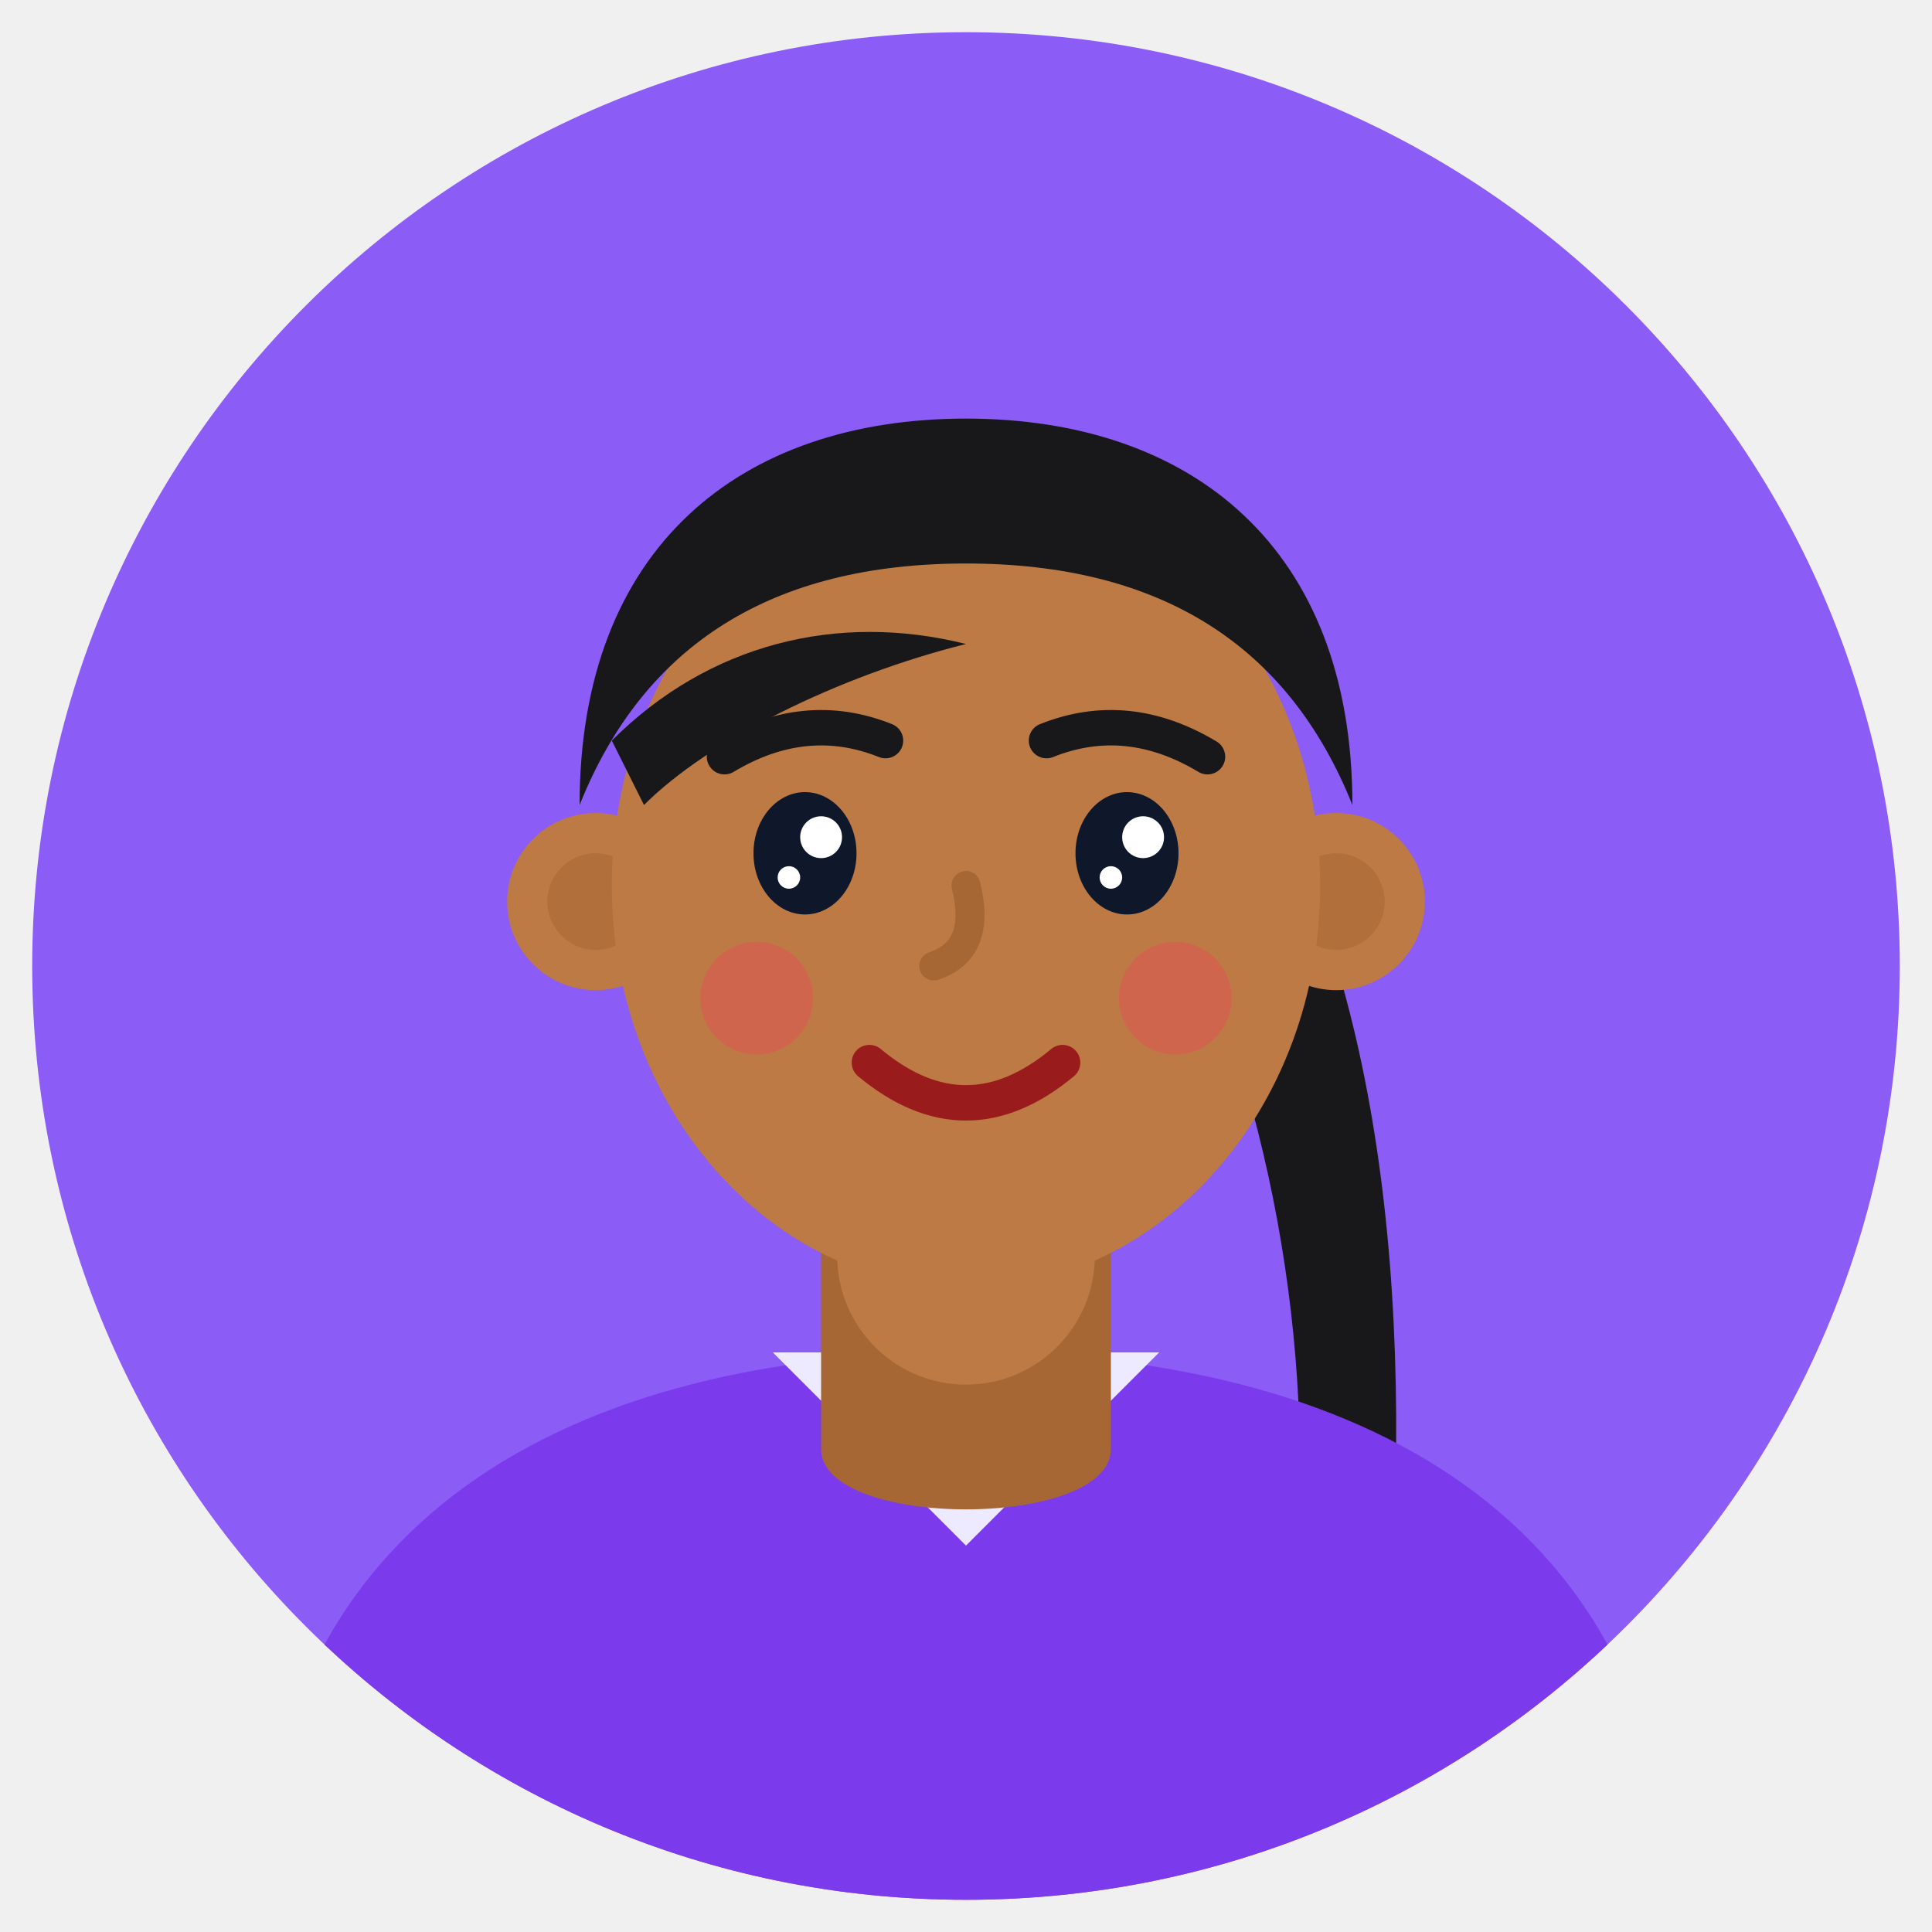
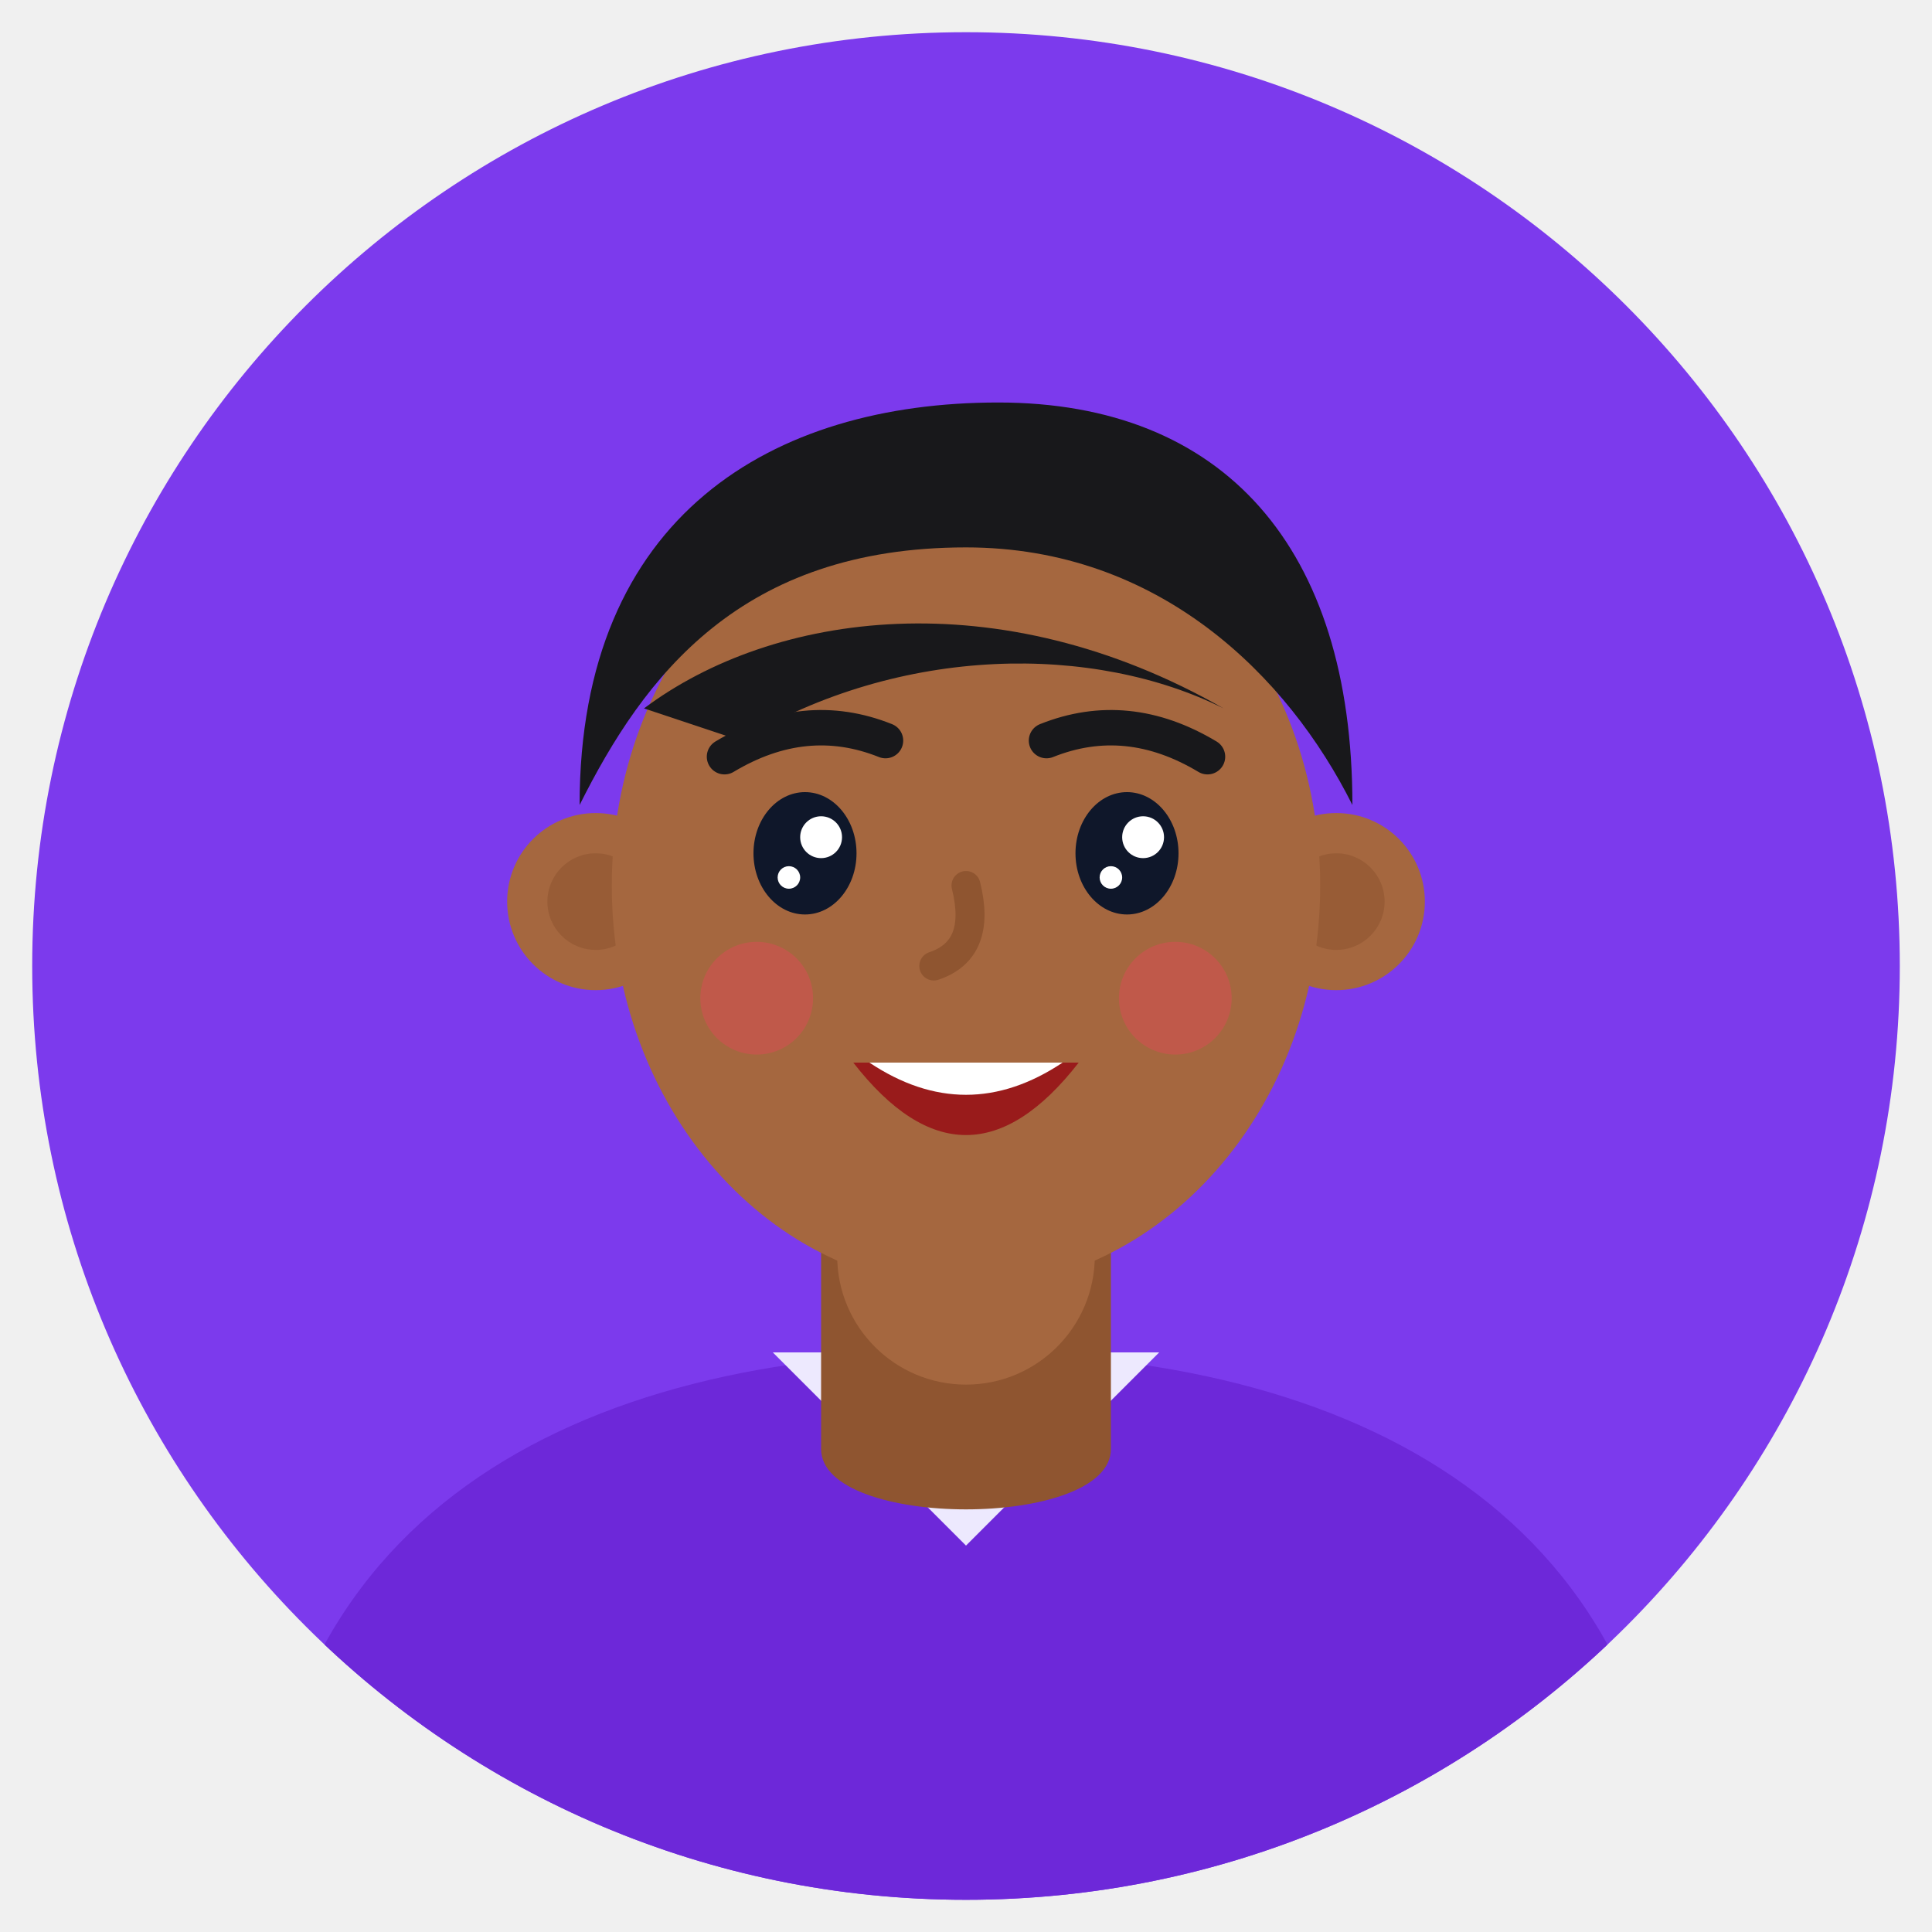
<svg xmlns="http://www.w3.org/2000/svg" viewBox="0 0 120 120" width="100%" height="100%">
-   <circle id="avatar-bg" cx="60" cy="60" r="58" fill="#8B5CF6" />
+   <circle id="avatar-bg" cx="60" cy="60" r="58" fill="#7C3AED" />
  <defs>
-     <clipPath id="clip_avatar_08">
+     <clipPath id="clip_avatar_29">
      <circle cx="60" cy="60" r="58" />
    </clipPath>
  </defs>
-   <g clip-path="url(#clip_avatar_08)">
-     <path d="M78 48 C86 62 88 82 86 104 C85 110 79 110 80 102 C82 88 80 72 74 58 Z" fill="#18181B" />
-     <ellipse cx="84" cy="98" rx="4" ry="2.5" fill="#EAB308" />
-     <path d="M16 120 C16 94 36 84 60 84 C84 84 104 94 104 120 Z" fill="#7C3AED" />
+   <g clip-path="url(#clip_avatar_29)">
+     <path d="M16 120 C16 94 36 84 60 84 C84 84 104 94 104 120 Z" fill="#6D28D9" />
    <path d="M48 84 L60 96 L72 84 Z" fill="#EDE9FE" />
-     <path d="M52 84 L60 92 L68 84 Z" fill="#7C3AED" opacity="0.3" />
-     <path d="M51 72 L51 90 C51 95 69 95 69 90 L69 72 Z" fill="#A66735" />
-     <rect x="52" y="70" width="16" height="16" rx="8" fill="#BD7A44" />
-     <circle cx="37" cy="56" r="5.5" fill="#BD7A44" />
-     <circle cx="37" cy="56" r="3" fill="#A66735" opacity="0.6" />
-     <circle cx="83" cy="56" r="5.5" fill="#BD7A44" />
-     <circle cx="83" cy="56" r="3" fill="#A66735" opacity="0.6" />
-     <ellipse cx="60" cy="55" rx="22" ry="25" fill="#BD7A44" />
+     <path d="M52 84 L60 92 L68 84 Z" fill="#6D28D9" opacity="0.3" />
+     <path d="M51 72 L51 90 C51 95 69 95 69 90 L69 72 Z" fill="#8F5530" />
+     <rect x="52" y="70" width="16" height="16" rx="8" fill="#A5673F" />
+     <circle cx="37" cy="56" r="5.5" fill="#A5673F" />
+     <circle cx="37" cy="56" r="3" fill="#8F5530" opacity="0.6" />
+     <circle cx="83" cy="56" r="5.5" fill="#A5673F" />
+     <circle cx="83" cy="56" r="3" fill="#8F5530" opacity="0.6" />
+     <ellipse cx="60" cy="55" rx="22" ry="25" fill="#A5673F" />
    <circle cx="47" cy="62" r="3.5" fill="#F43F5E" opacity="0.35" />
    <circle cx="73" cy="62" r="3.5" fill="#F43F5E" opacity="0.35" />
    <path d="M45 47 Q50 44 55 46" stroke="#18181B" stroke-width="2.2" stroke-linecap="round" fill="none" />
    <path d="M65 46 Q70 44 75 47" stroke="#18181B" stroke-width="2.2" stroke-linecap="round" fill="none" />
    <ellipse cx="50" cy="53" rx="3.2" ry="3.8" fill="#0F172A" />
    <circle cx="51" cy="52" r="1.3" fill="#FFFFFF" />
    <circle cx="49" cy="54.5" r="0.7" fill="#FFFFFF" />
    <ellipse cx="70" cy="53" rx="3.2" ry="3.8" fill="#0F172A" />
    <circle cx="71" cy="52" r="1.3" fill="#FFFFFF" />
    <circle cx="69" cy="54.5" r="0.7" fill="#FFFFFF" />
-     <path d="M60 55 Q61 59 58 60" stroke="#A66735" stroke-width="1.8" stroke-linecap="round" fill="none" />
-     <path d="M54 66 Q60 71 66 66" stroke="#991B1B" stroke-width="2.2" stroke-linecap="round" fill="none" />
-     <path d="M36 50 C36 34 46 26 60 26 C74 26 84 34 84 50 C80 40 72 35 60 35 C48 35 40 40 36 50 Z" fill="#18181B" />
-     <path d="M38 46 C44 40 52 38 60 40 C52 42 44 46 40 50 Z" fill="#18181B" />
+     <path d="M60 55 Q61 59 58 60" stroke="#8F5530" stroke-width="1.8" stroke-linecap="round" fill="none" />
+     <path d="M53 66 Q60 75 67 66 Z" fill="#991B1B" />
+     <path d="M54 66 Q60 70 66 66 Z" fill="#FFFFFF" />
+     <path d="M36 50 C36 32 48 25 62 25 C76 25 84 34 84 50 C80 42 72 34 60 34 C46 34 40 42 36 50 Z" fill="#18181B" />
+     <path d="M40 44 C48 38 62 36 76 44 C68 40 56 40 46 46 Z" fill="#18181B" />
  </g>
</svg>
